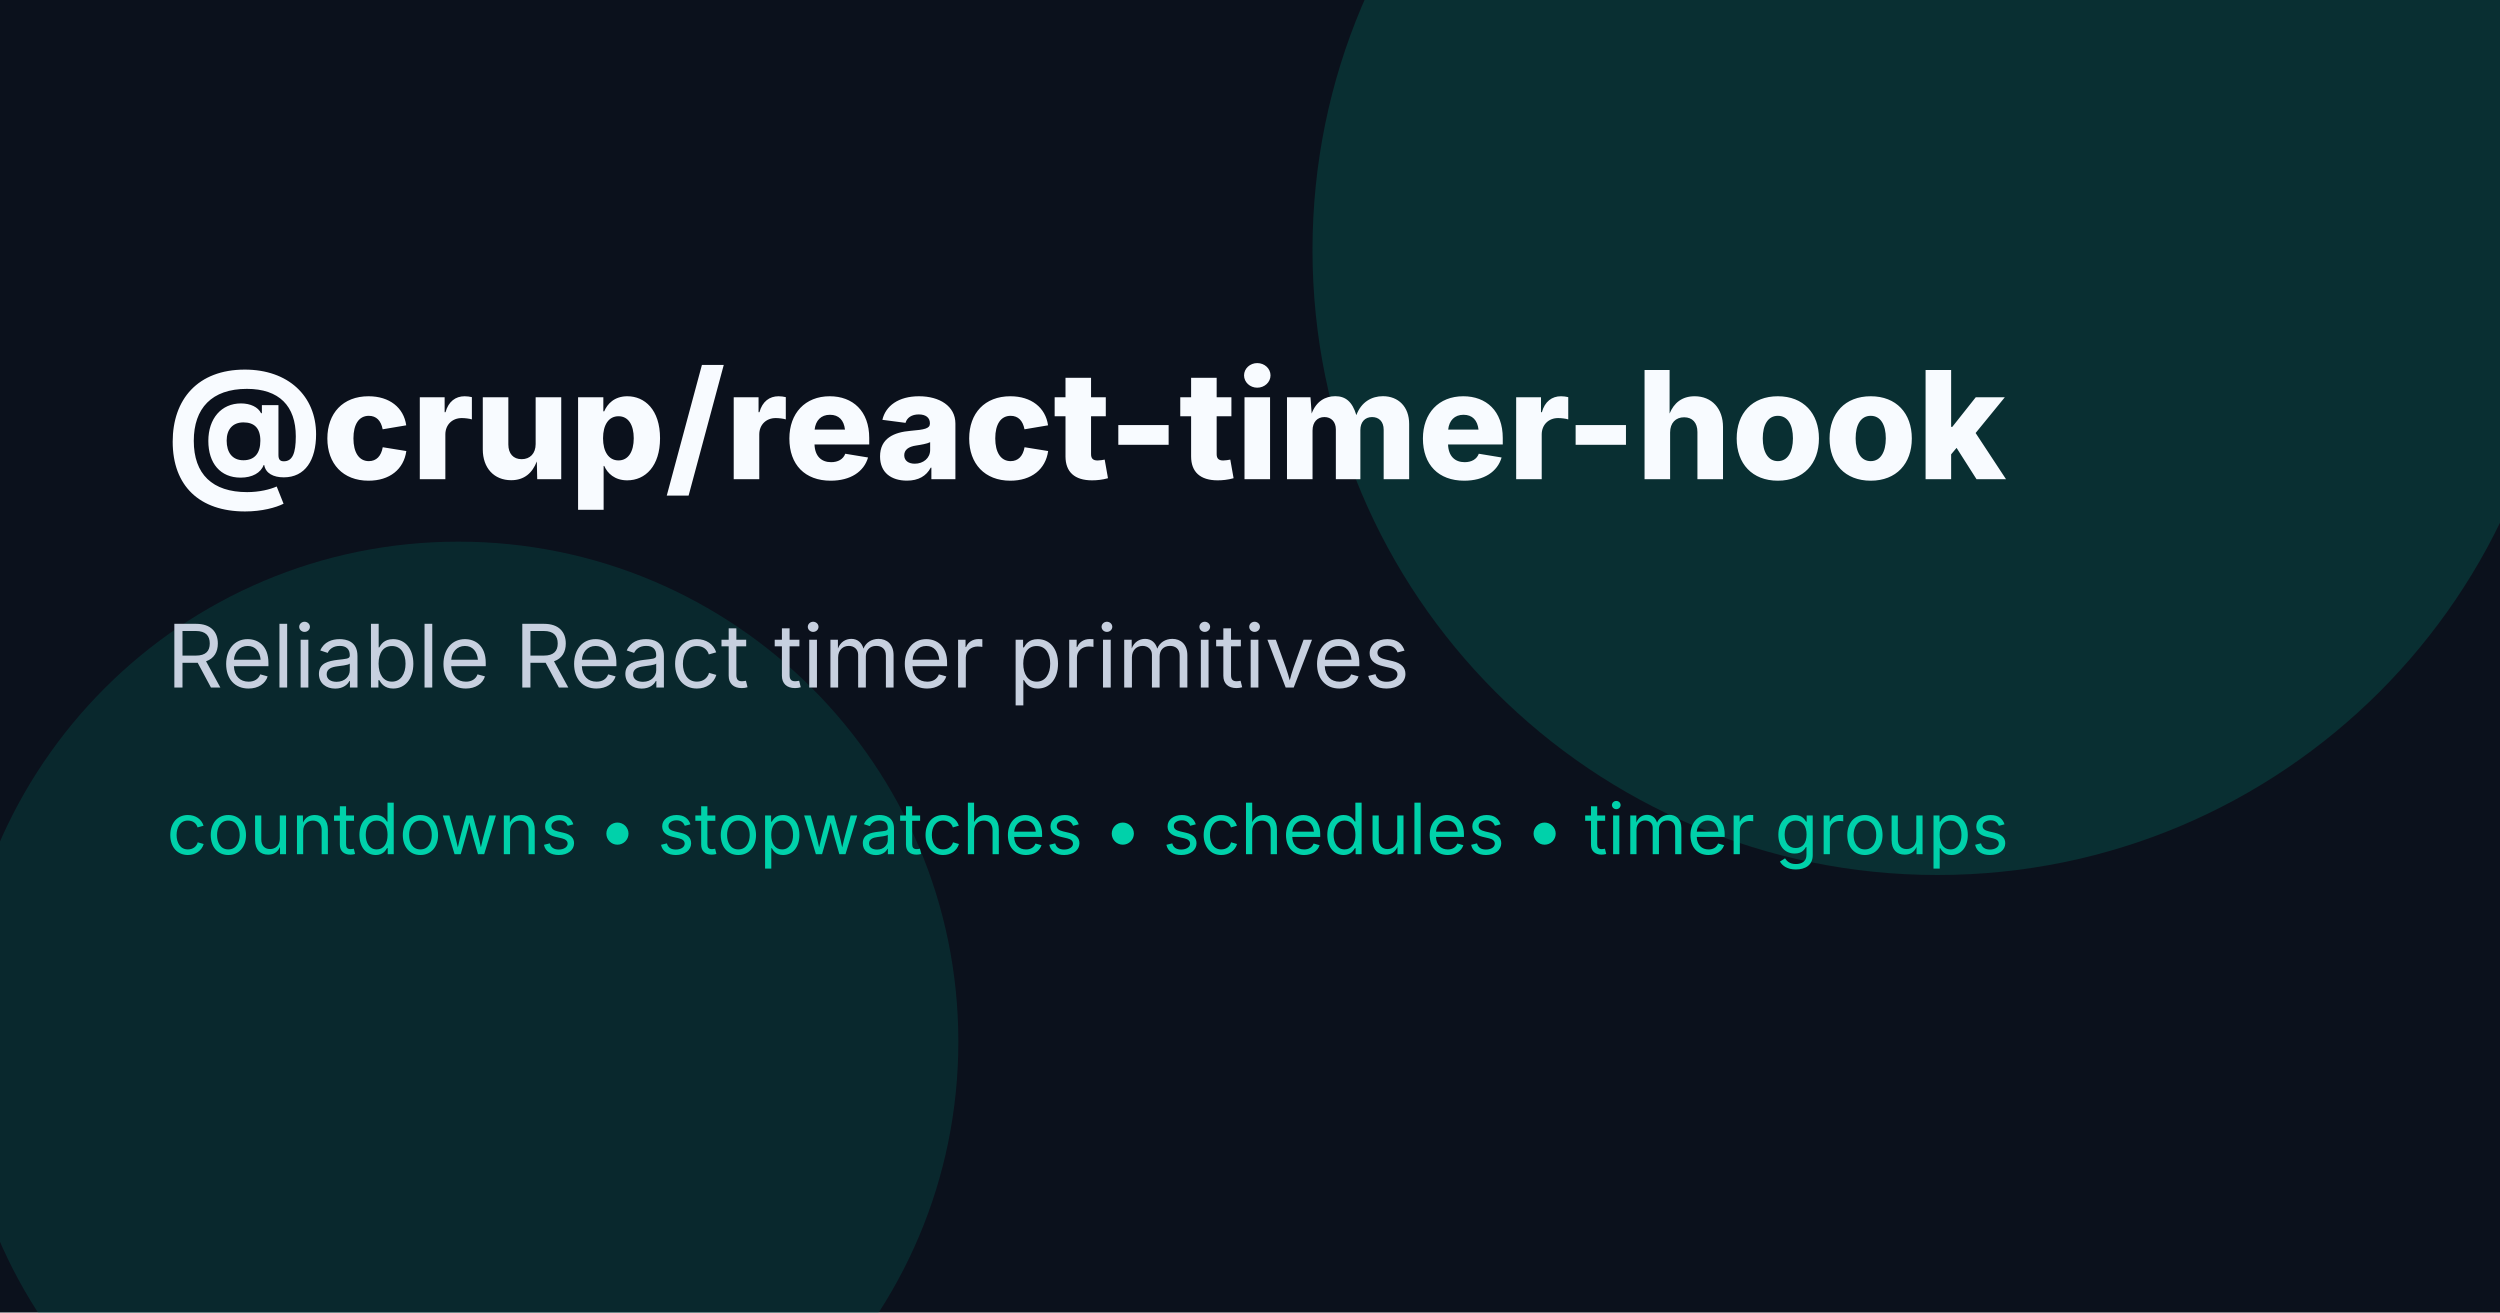
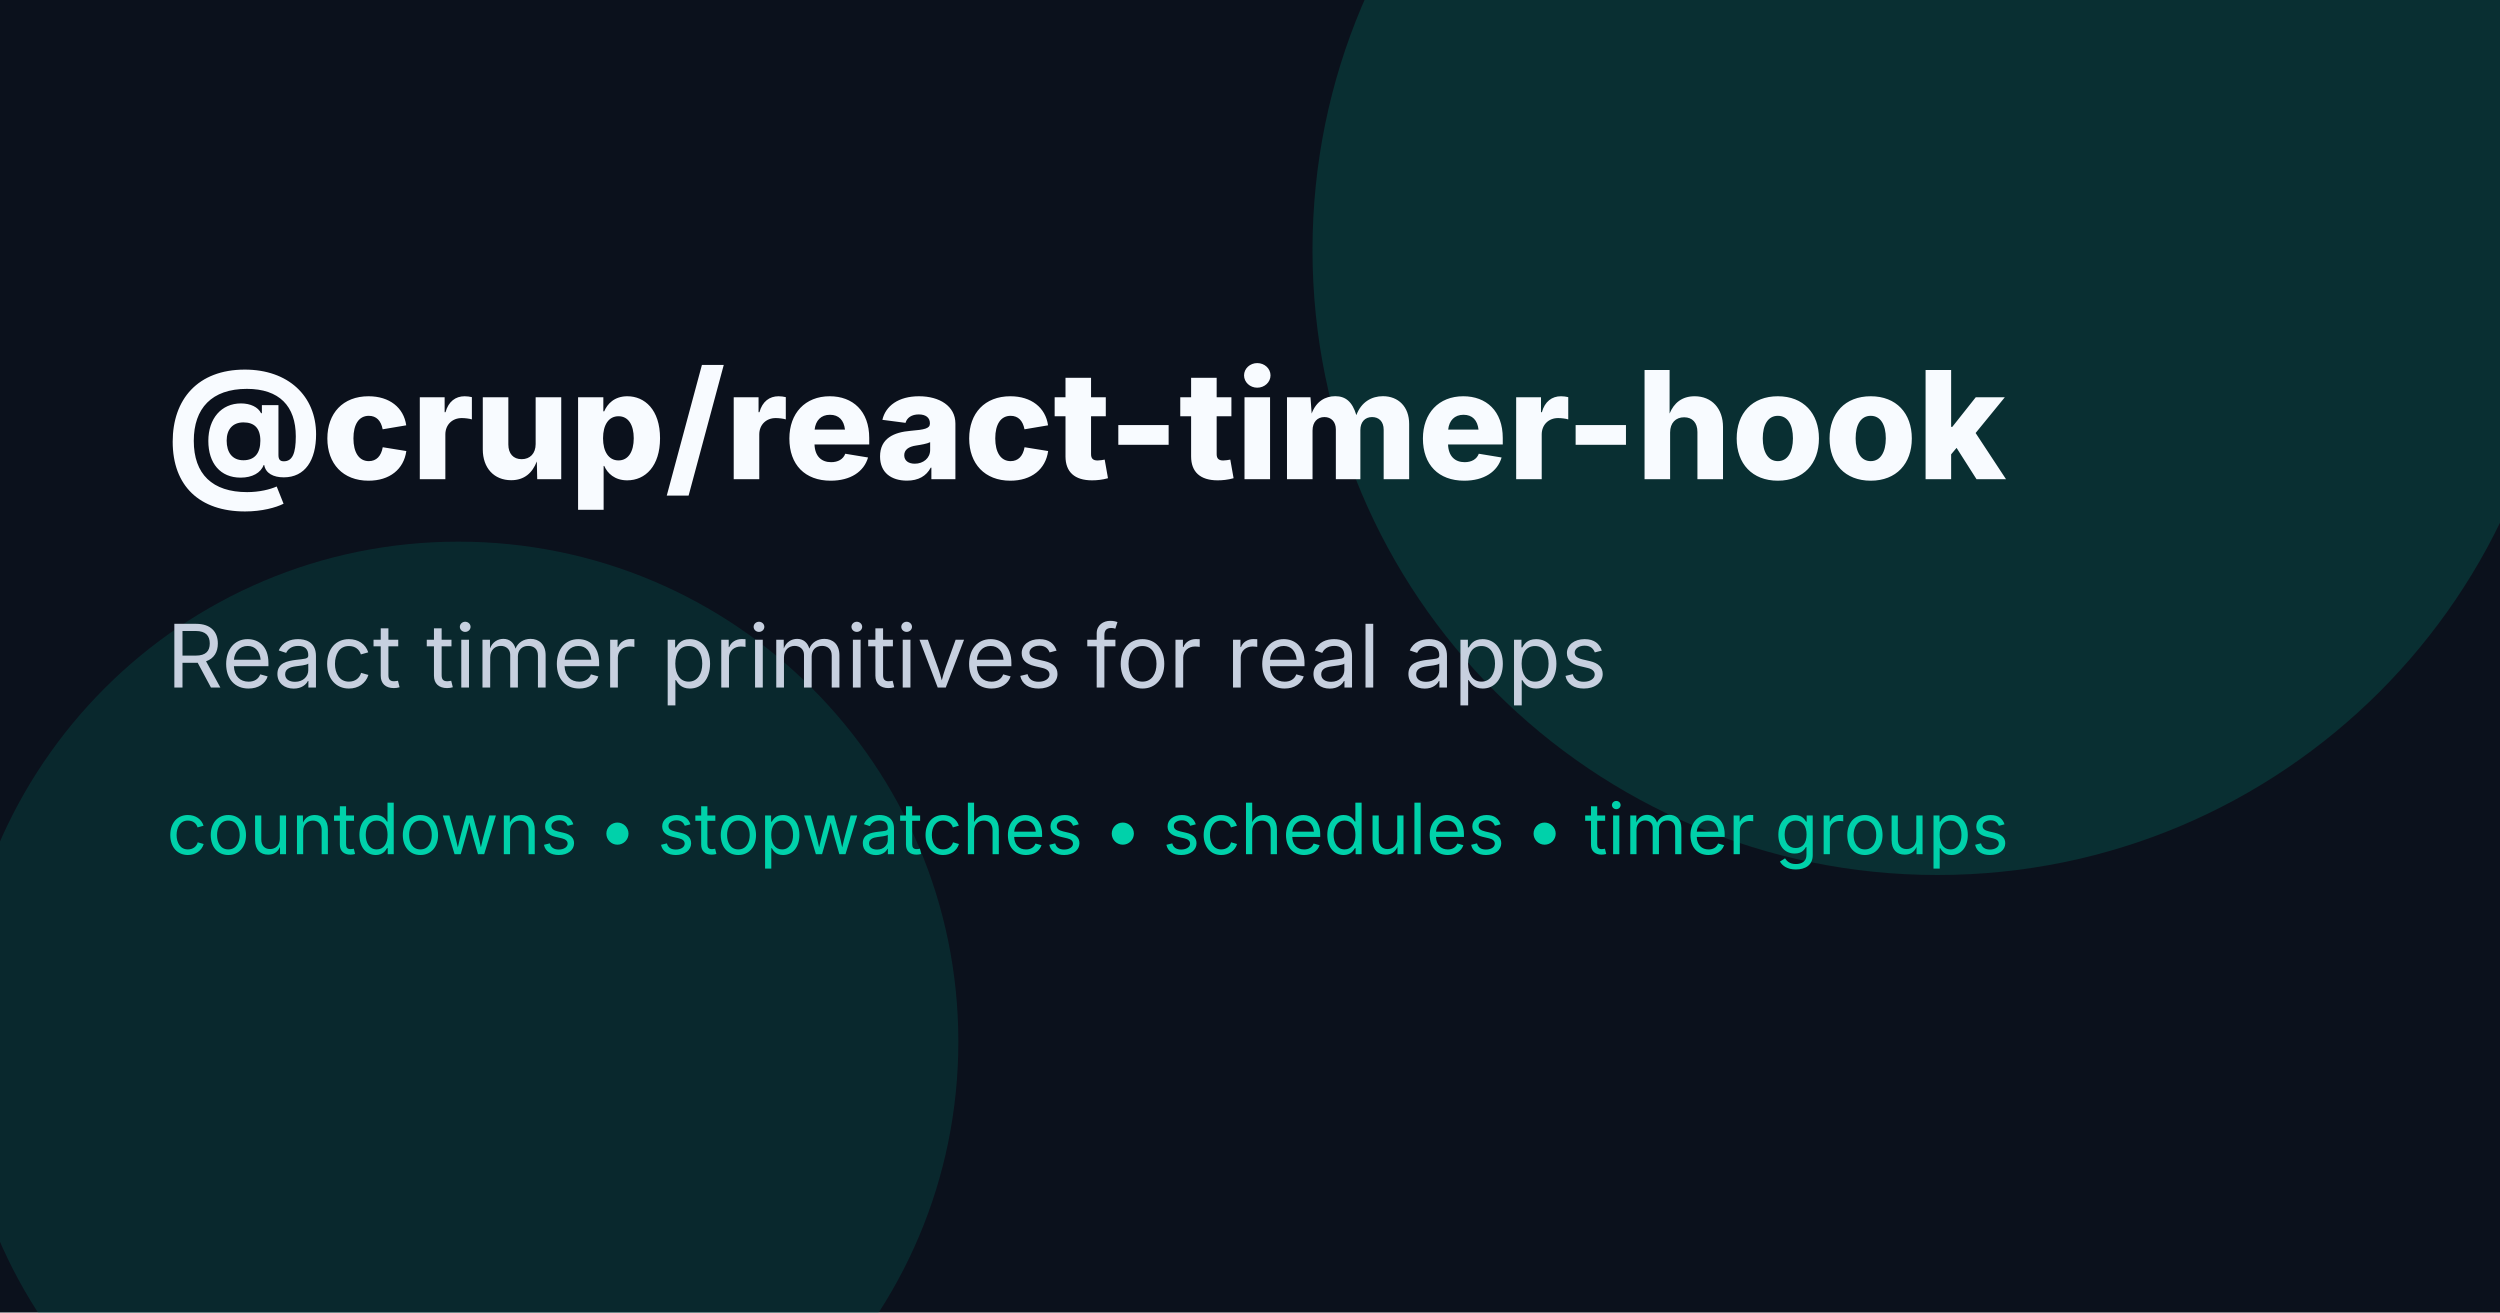
<svg xmlns="http://www.w3.org/2000/svg" viewBox="0 0 1200 630">
  <rect width="1200" height="630" fill="#0b111c" />
  <circle cx="930" cy="120" r="300" fill="#00b894" opacity="0.18" />
  <circle cx="220" cy="500" r="240" fill="#007d6b" opacity="0.22" />
  <text x="80" y="230" fill="#f8fbff" font-family="Inter, Arial, sans-serif" font-size="72" font-weight="800">@crup/react-timer-hook</text>
-   <text x="80" y="330" fill="#c7d0df" font-family="Inter, Arial, sans-serif" font-size="42">Reliable React timer primitives</text>
+   <text x="80" y="330" fill="#c7d0df" font-family="Inter, Arial, sans-serif" font-size="42">React timer primitives for real apps</text>
  <text x="80" y="410" fill="#00d1aa" font-family="Inter, Arial, sans-serif" font-size="34">countdowns • stopwatches • schedules • timer groups</text>
</svg>
